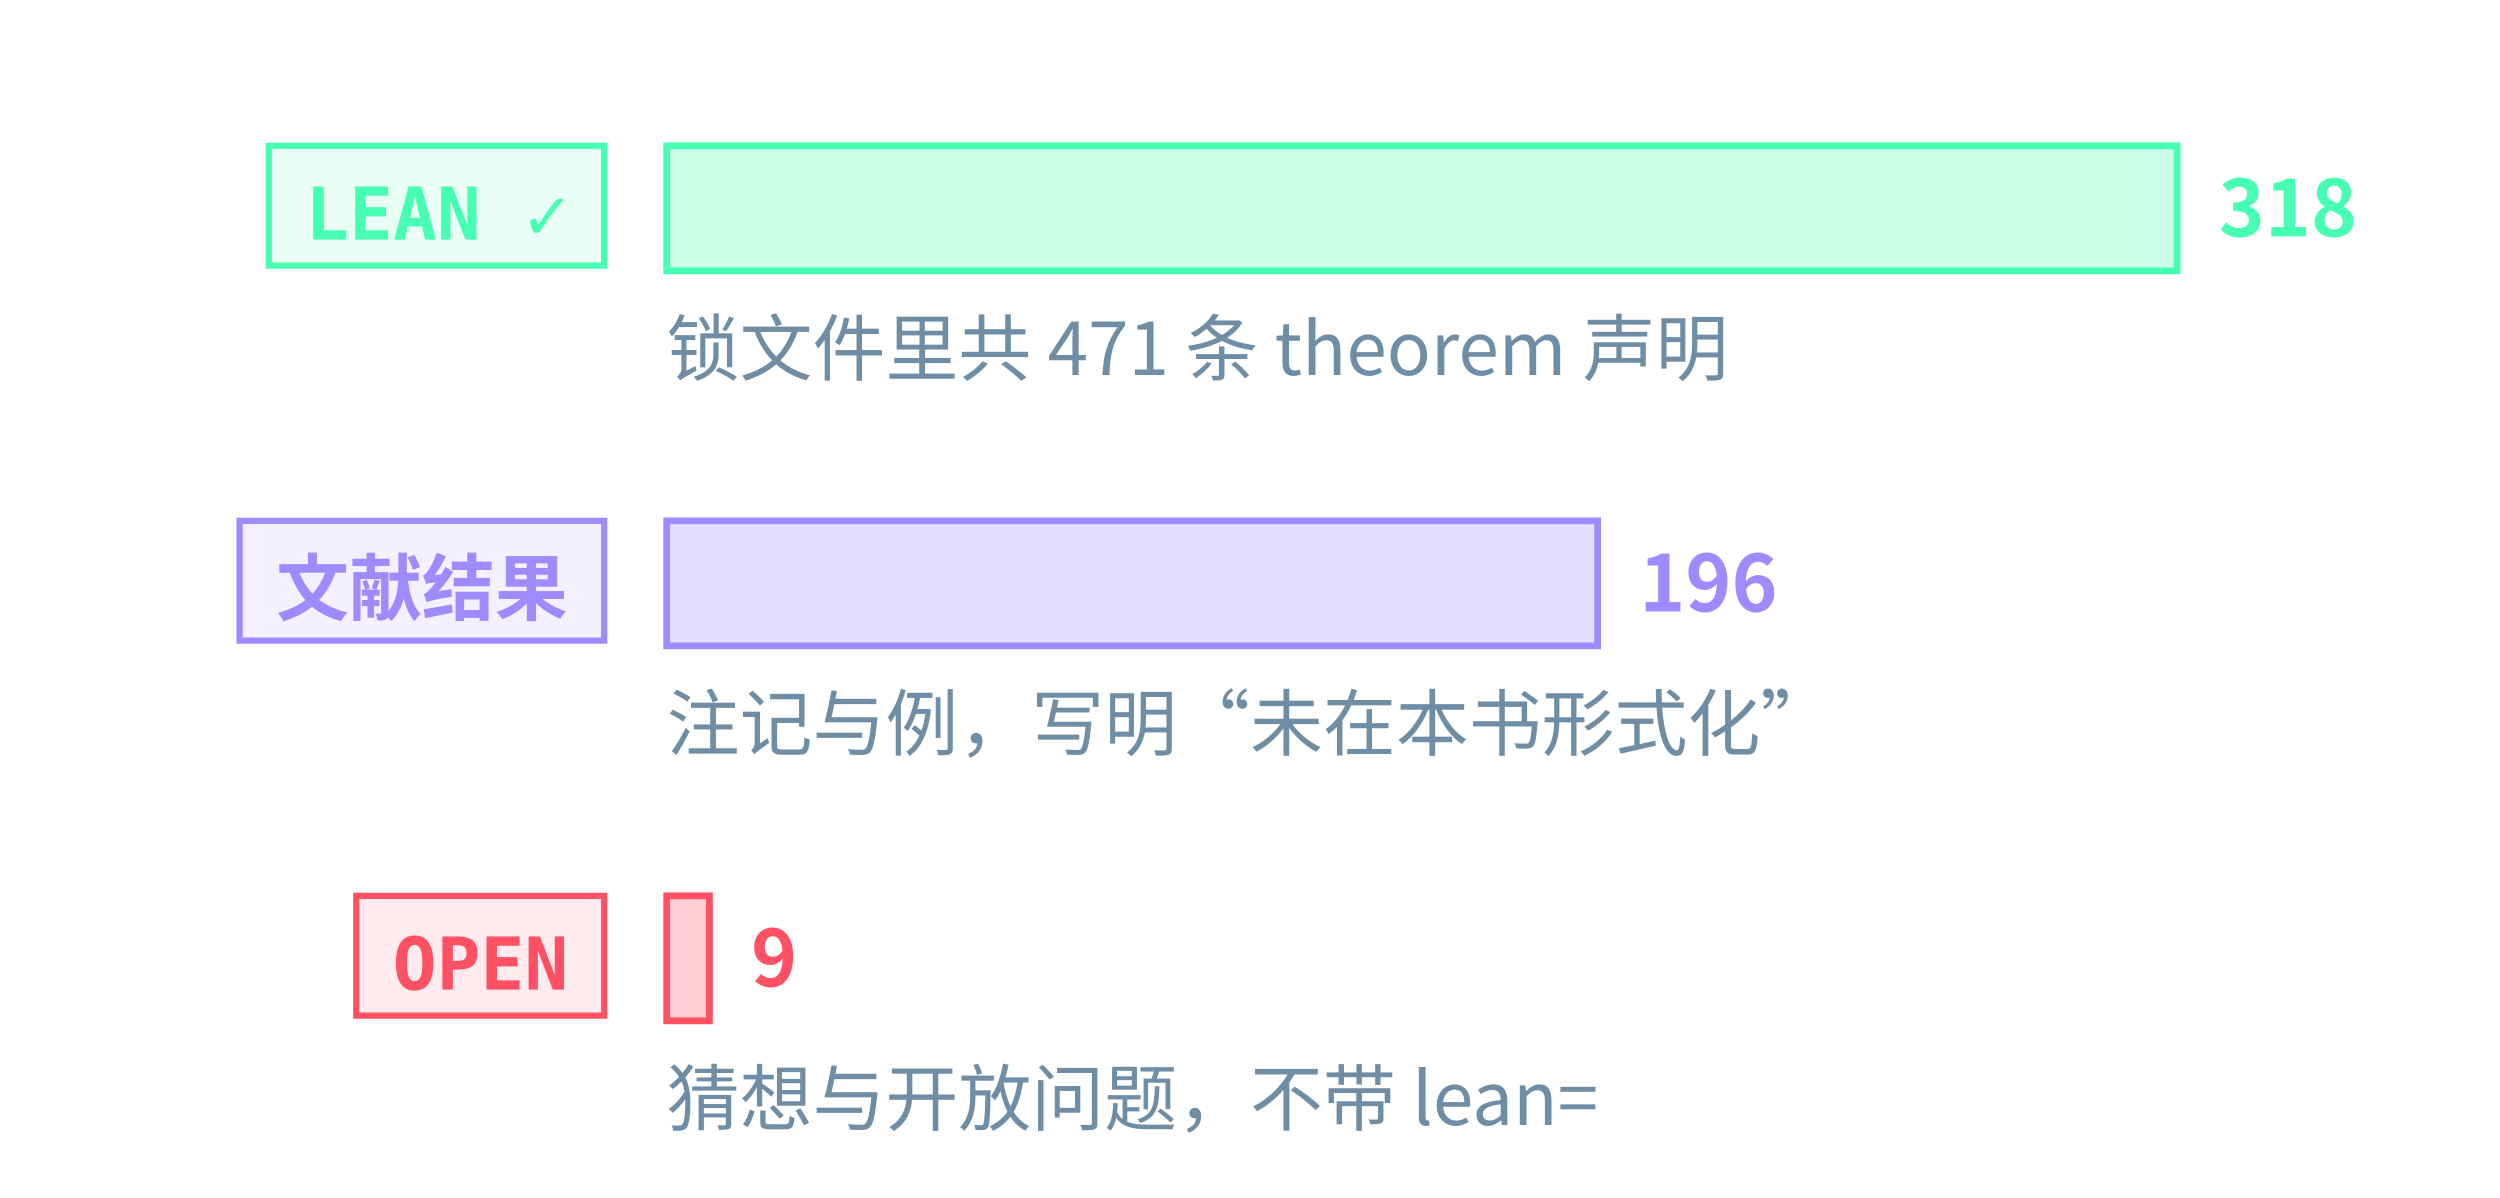
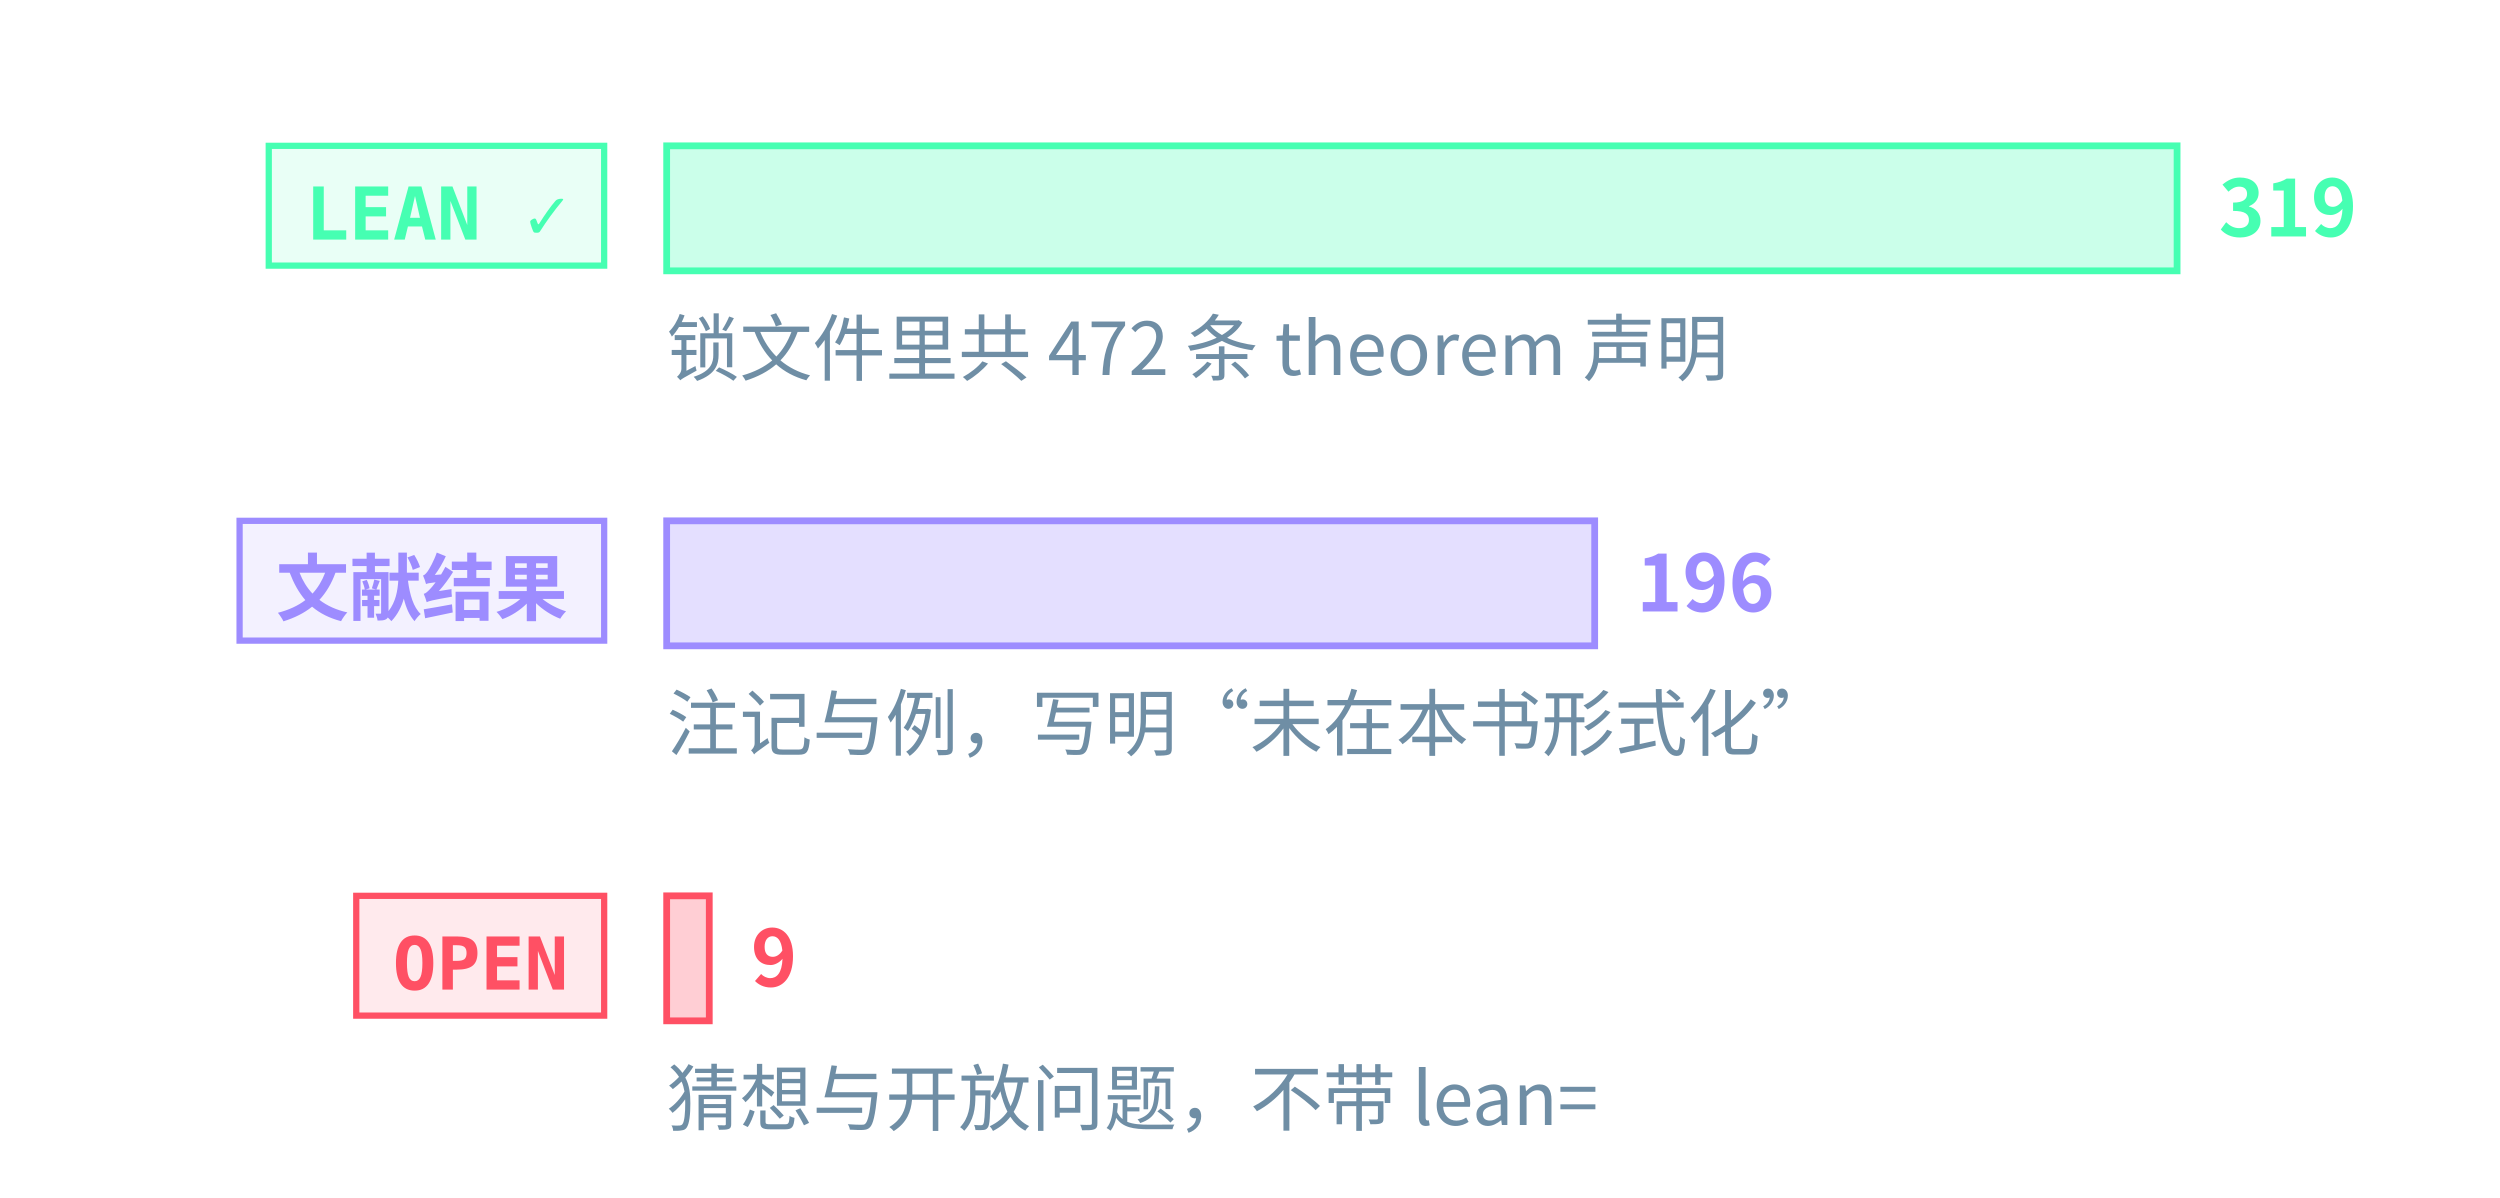
<svg xmlns="http://www.w3.org/2000/svg" class="tr-fig" data-tr-fig="prelude-three-tiers" data-lang="zh" viewBox="0 0 480 230" width="480" height="230" font-family="'Noto Sans SC', 'Noto Sans CJK SC', 'Source Sans 3', 'PingFang SC', 'Microsoft YaHei', system-ui, sans-serif" role="img" aria-label="三条横条，各配一个标签。最上面一条绿色，标签 LEAN ✓，是带 Lean 引用的定理、引理、命题与推论的条数，最长；中间一条紫色，标签“文献结果”，是标明文献结果的注记与例的条数；最下面一条红色，标签 OPEN，是开放猜想与开放问题的条数，很短。每条横条末端写着条数，绿色一条下面另注锁文件里 theorem 声明的条数。">
  <style>.ts-ink{stroke:#d4efff}.tf-ink{fill:#d4efff}.ts-dim{stroke:#6f8ea5}.tf-dim{fill:#6f8ea5}.ts-faint{stroke:#34506a}.tf-faint{fill:#34506a}.ts-edge{stroke:#143049}.tf-edge{fill:#143049}.ts-hot{stroke:#1f5d7c}.tf-hot{fill:#1f5d7c}.ts-bg{stroke:#03060c}.tf-bg{fill:#03060c}.ts-panel{stroke:#07101b}.tf-panel{fill:#07101b}.ts-sheet{stroke:#050c16}.tf-sheet{fill:#050c16}.ts-cyan{stroke:#19f0ff}.tf-cyan{fill:#19f0ff}.ts-magenta{stroke:#ff2fd0}.tf-magenta{fill:#ff2fd0}.ts-amber{stroke:#ffc83d}.tf-amber{fill:#ffc83d}.ts-violet{stroke:#9d8cff}.tf-violet{fill:#9d8cff}.ts-ok{stroke:#46ffb2}.tf-ok{fill:#46ffb2}.ts-warn{stroke:#ff5064}.tf-warn{fill:#ff5064}.ts-blue{stroke:#2a7bff}.tf-blue{fill:#2a7bff}.ts-orange{stroke:#ff8a3c}.tf-orange{fill:#ff8a3c}.ts-sigma{stroke:#cfe3ff}.tf-sigma{fill:#cfe3ff}</style>
  <rect x="51.6" y="28" width="64.4" height="23" class="ts-ok tf-ok" stroke-width="1.2" fill-opacity="0.12" />
  <text class="tf-ok tr-fig-mono" x="58.6" y="46" font-size="14" font-family="'JetBrains Mono', 'DejaVu Sans Mono', ui-monospace, Menlo, Consolas, monospace" font-weight="600">LEAN ✓</text>
  <rect x="128" y="28" width="290" height="24" class="ts-ok tf-ok" stroke-width="1.3" fill-opacity="0.28" />
-   <text class="tf-ok" x="426" y="45.4" font-size="15" font-weight="600">318</text>
+   <text class="tf-ok" x="426" y="45.4" font-size="15" font-weight="600">319</text>
  <rect x="46" y="100" width="70" height="23" class="ts-violet tf-violet" stroke-width="1.2" fill-opacity="0.12" />
  <text class="tf-violet tr-fig-mono" x="53" y="118" font-size="14" font-family="'JetBrains Mono', 'DejaVu Sans Mono', ui-monospace, Menlo, Consolas, monospace" font-weight="600">文献结果</text>
-   <rect x="128" y="100" width="178.74" height="24" class="ts-violet tf-violet" stroke-width="1.3" fill-opacity="0.28" />
-   <text class="tf-violet" x="314.74" y="117.4" font-size="15" font-weight="600">196</text>
+   <rect x="128" y="100" width="178.18" height="24" class="ts-violet tf-violet" stroke-width="1.3" fill-opacity="0.28" />
+   <text class="tf-violet" x="314.18" y="117.4" font-size="15" font-weight="600">196</text>
  <rect x="68.4" y="172" width="47.6" height="23" class="ts-warn tf-warn" stroke-width="1.2" fill-opacity="0.12" />
  <text class="tf-warn tr-fig-mono" x="75.4" y="190" font-size="14" font-family="'JetBrains Mono', 'DejaVu Sans Mono', ui-monospace, Menlo, Consolas, monospace" font-weight="600">OPEN</text>
-   <rect x="128" y="172" width="8.21" height="24" class="ts-warn tf-warn" stroke-width="1.3" fill-opacity="0.28" />
-   <text class="tf-warn" x="144.21" y="189.4" font-size="15" font-weight="600">9</text>
-   <text class="tf-dim" x="128" y="72" font-size="14">锁文件里共 471 条 theorem 声明</text>
+   <rect x="128" y="172" width="8.18" height="24" class="ts-warn tf-warn" stroke-width="1.3" fill-opacity="0.28" />
+   <text class="tf-warn" x="144.18" y="189.4" font-size="15" font-weight="600">9</text>
+   <text class="tf-dim" x="128" y="72" font-size="14">锁文件里共 472 条 theorem 声明</text>
  <text class="tf-dim" x="128" y="144" font-size="14">注记与例，写明“未在本书形式化”</text>
  <text class="tf-dim" x="128" y="216" font-size="14">猜想与开放问题，不带 lean=</text>
</svg>
